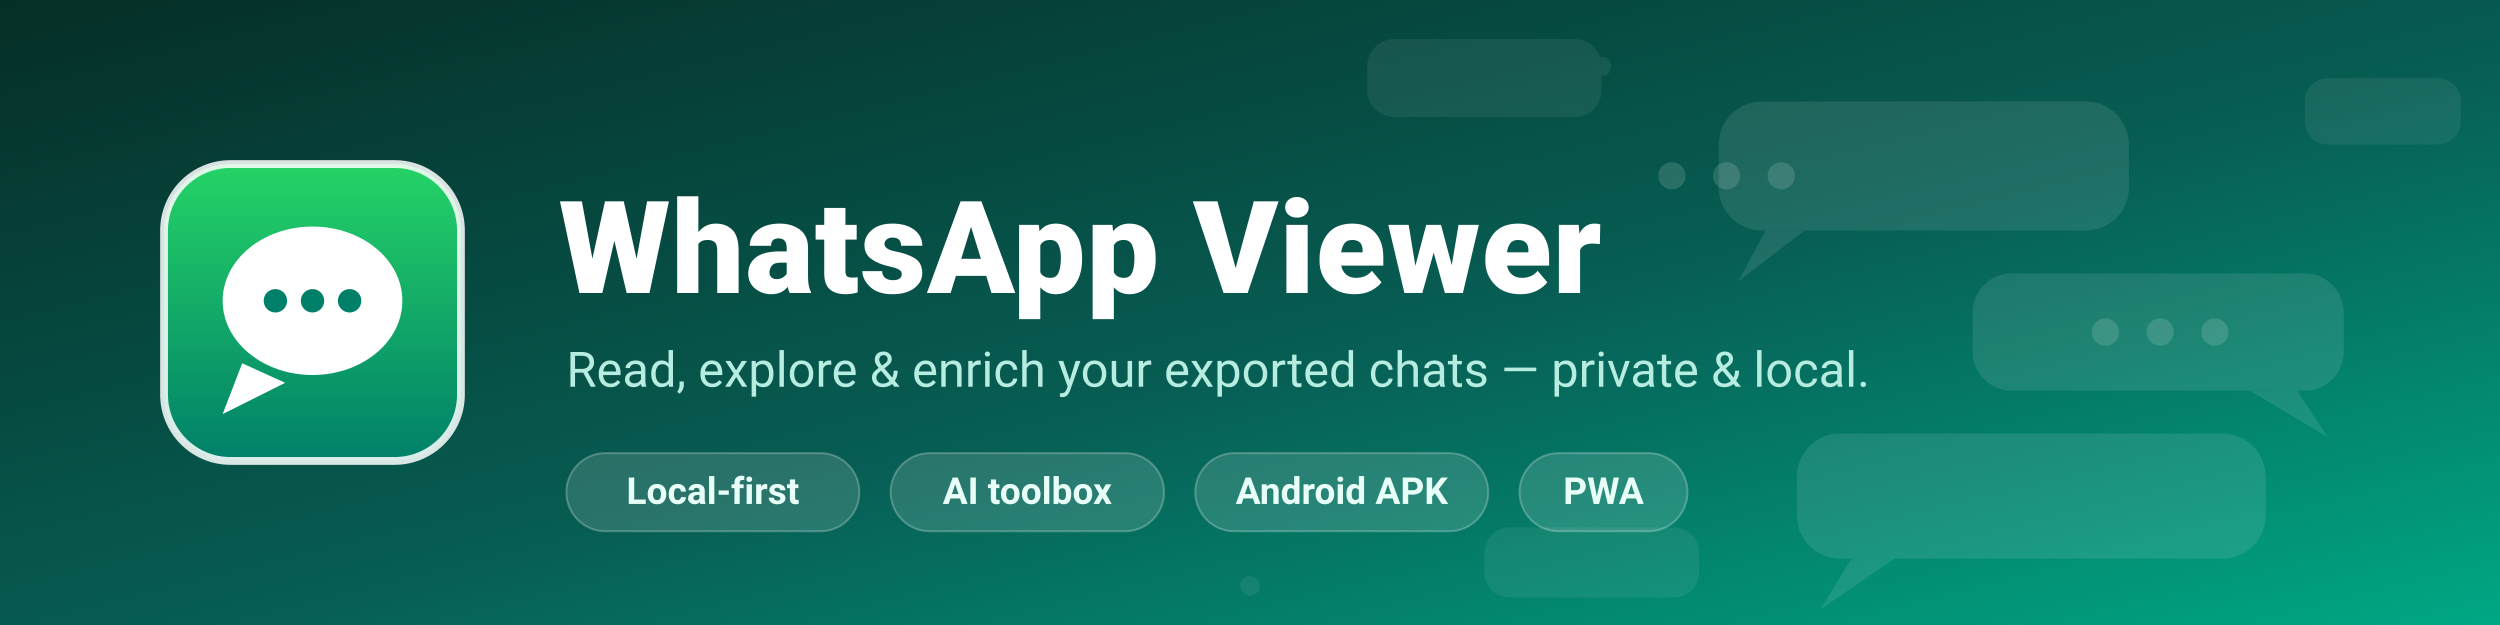
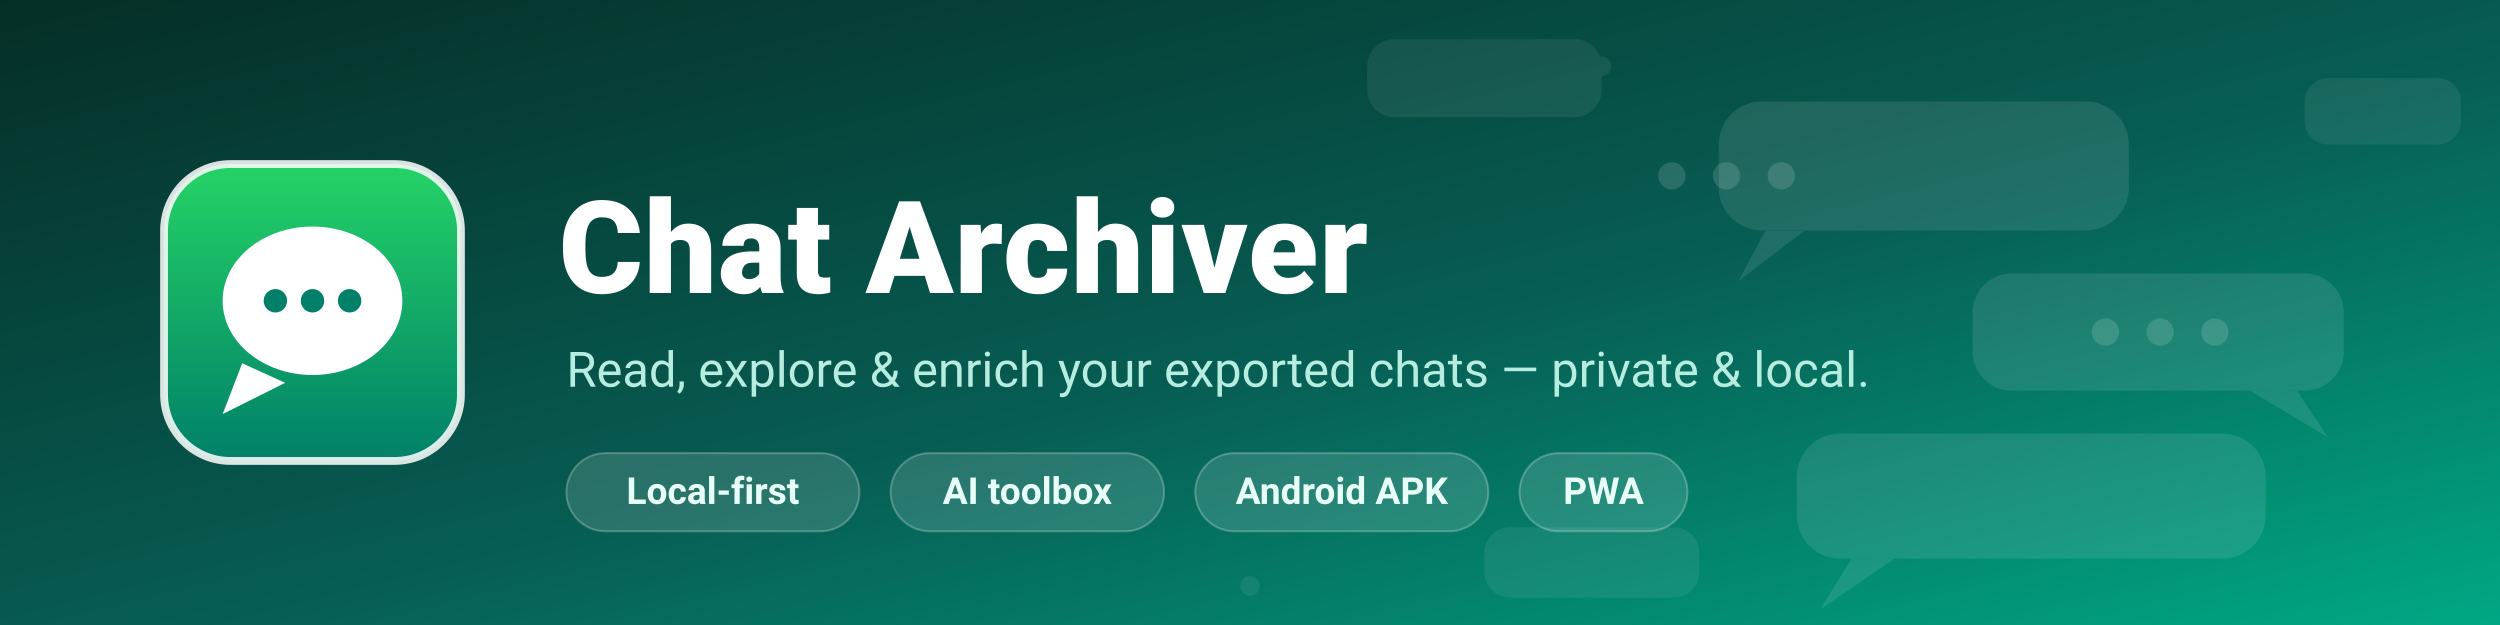
- <svg xmlns="http://www.w3.org/2000/svg" width="1280" height="320" viewBox="0 0 1280 320" role="img" aria-label="WhatsApp Viewer — read, explore and enrich your exported WhatsApp chats. Private and local.">
+ <svg xmlns="http://www.w3.org/2000/svg" width="1280" height="320" viewBox="0 0 1280 320" role="img" aria-label="Chat Archiver — read, explore and enrich your exported WhatsApp chats. Private and local.">
  <defs>
    <linearGradient id="bg" x1="0" y1="0" x2="1" y2="1">
      <stop offset="0" stop-color="#052E26" />
      <stop offset="0.55" stop-color="#075E54" />
      <stop offset="1" stop-color="#00A884" />
    </linearGradient>
    <linearGradient id="tile" x1="0" y1="0" x2="0" y2="1">
      <stop offset="0" stop-color="#25D366" />
      <stop offset="1" stop-color="#008069" />
    </linearGradient>
  </defs>
  <rect width="1280" height="320" fill="url(#bg)" />
  <g opacity="0.10" fill="#ffffff">
    <rect x="880" y="52" width="210" height="66" rx="22" />
    <path d="M904 118 l-14 26 34 -26 z" />
    <rect x="1010" y="140" width="190" height="60" rx="20" />
    <path d="M1176 200 l16 24 -40 -24 z" />
    <rect x="920" y="222" width="240" height="64" rx="22" />
    <path d="M948 286 l-16 26 38 -26 z" />
  </g>
  <g opacity="0.14" fill="#ffffff">
    <circle cx="856" cy="90" r="7" />
    <circle cx="884" cy="90" r="7" />
    <circle cx="912" cy="90" r="7" />
    <circle cx="1078" cy="170" r="7" />
    <circle cx="1106" cy="170" r="7" />
    <circle cx="1134" cy="170" r="7" />
  </g>
  <g opacity="0.07" fill="#ffffff">
    <rect x="700" y="20" width="120" height="40" rx="14" />
    <rect x="1180" y="40" width="80" height="34" rx="12" />
    <rect x="760" y="270" width="110" height="36" rx="13" />
    <circle cx="640" cy="300" r="5" />
    <circle cx="820" cy="34" r="5" />
  </g>
  <g transform="translate(84 84)">
    <rect width="152" height="152" rx="34" fill="url(#tile)" stroke="#ffffff" stroke-opacity="0.85" stroke-width="4" />
    <ellipse cx="76" cy="70" rx="46" ry="38" fill="#ffffff" />
    <path d="M40 102 L30 128 L62 112 Z" fill="#ffffff" />
    <circle cx="57" cy="70" r="6" fill="#008069" />
    <circle cx="76" cy="70" r="6" fill="#008069" />
    <circle cx="95" cy="70" r="6" fill="#008069" />
  </g>
-   <text x="286" y="150" font-family="'Segoe UI', -apple-system, 'Helvetica Neue', Roboto, Arial, sans-serif" font-size="66" font-weight="800" fill="#ffffff" letter-spacing="0.5">WhatsApp Viewer</text>
+   <text x="286" y="150" font-family="'Segoe UI', -apple-system, 'Helvetica Neue', Roboto, Arial, sans-serif" font-size="66" font-weight="800" fill="#ffffff" letter-spacing="0.5">Chat Archiver</text>
  <text x="290" y="198" font-family="'Segoe UI', -apple-system, 'Helvetica Neue', Roboto, Arial, sans-serif" font-size="25" fill="#B7EDE0">Read, explore &amp; enrich your exported chats — private &amp; local.</text>
  <g font-family="'Segoe UI', -apple-system, 'Helvetica Neue', Roboto, Arial, sans-serif" font-size="19" font-weight="600">
    <rect x="290" y="232" width="150" height="40" rx="20" fill="#ffffff" fill-opacity="0.14" stroke="#ffffff" stroke-opacity="0.25" />
    <text x="365" y="258" text-anchor="middle" fill="#E8FFF7">Local-first</text>
    <rect x="456" y="232" width="140" height="40" rx="20" fill="#ffffff" fill-opacity="0.14" stroke="#ffffff" stroke-opacity="0.25" />
    <text x="526" y="258" text-anchor="middle" fill="#E8FFF7">AI toolbox</text>
    <rect x="612" y="232" width="150" height="40" rx="20" fill="#ffffff" fill-opacity="0.14" stroke="#ffffff" stroke-opacity="0.25" />
    <text x="687" y="258" text-anchor="middle" fill="#E8FFF7">Android APK</text>
    <rect x="778" y="232" width="86" height="40" rx="20" fill="#ffffff" fill-opacity="0.14" stroke="#ffffff" stroke-opacity="0.25" />
    <text x="821" y="258" text-anchor="middle" fill="#E8FFF7">PWA</text>
  </g>
</svg>
